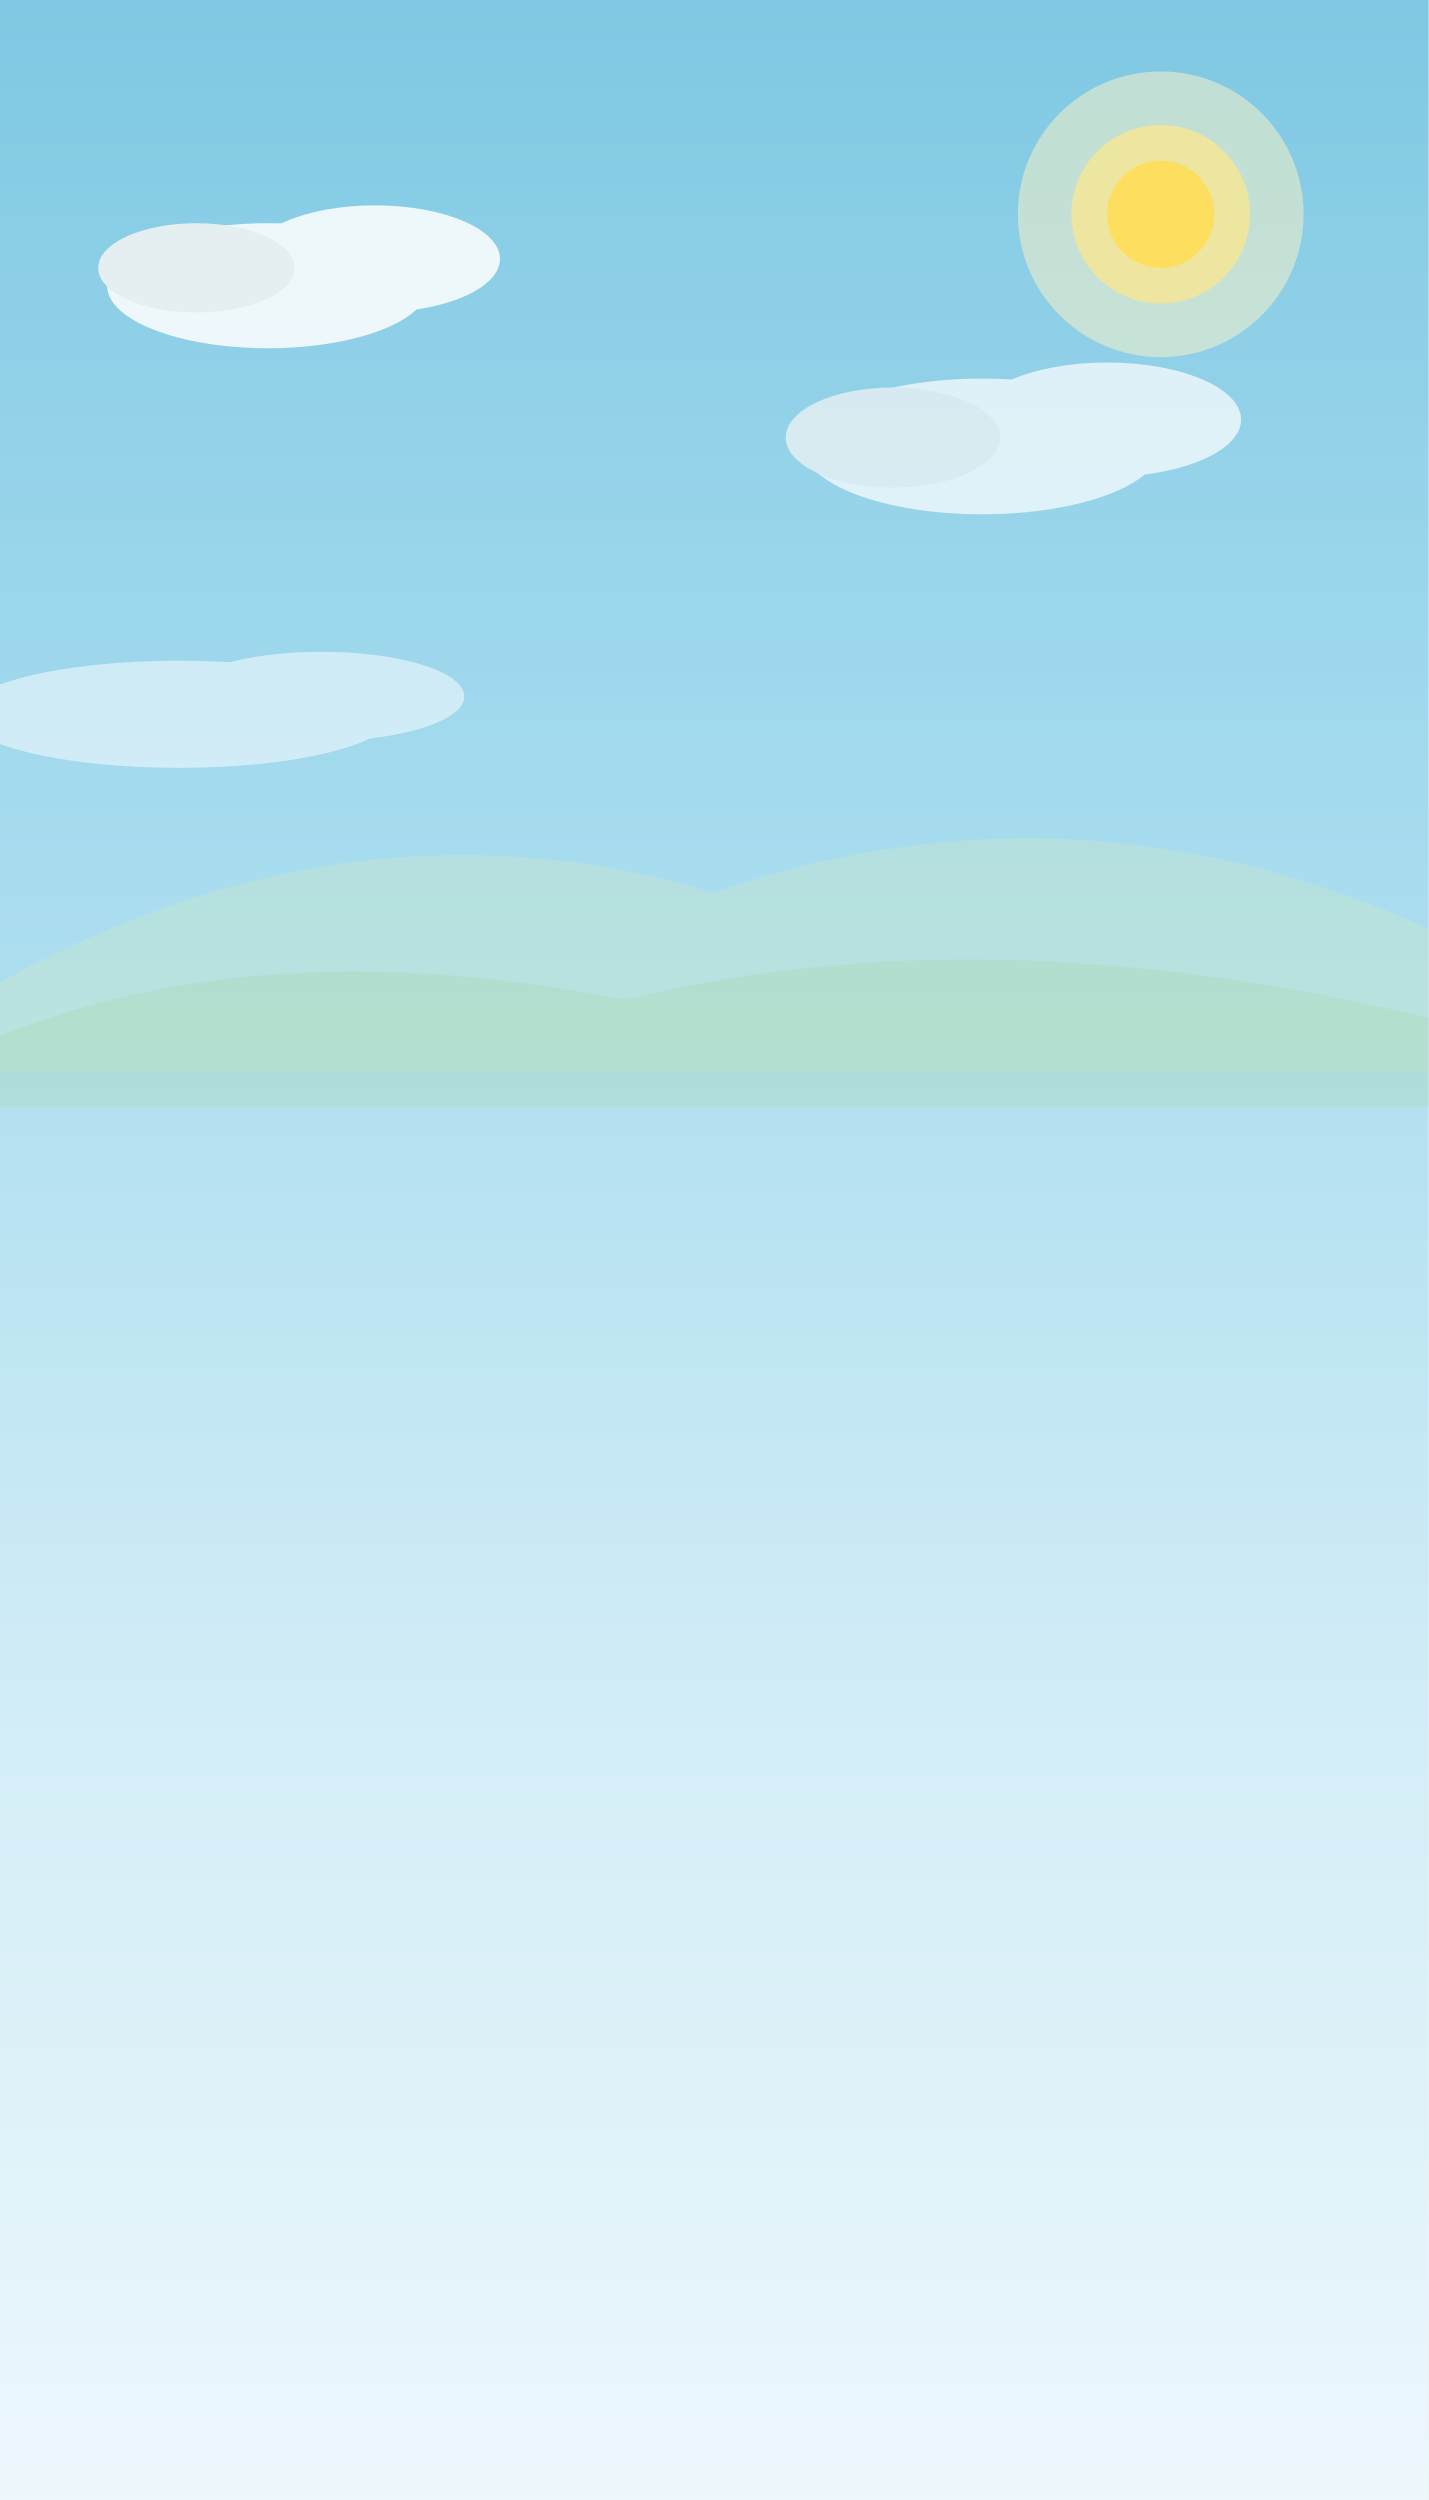
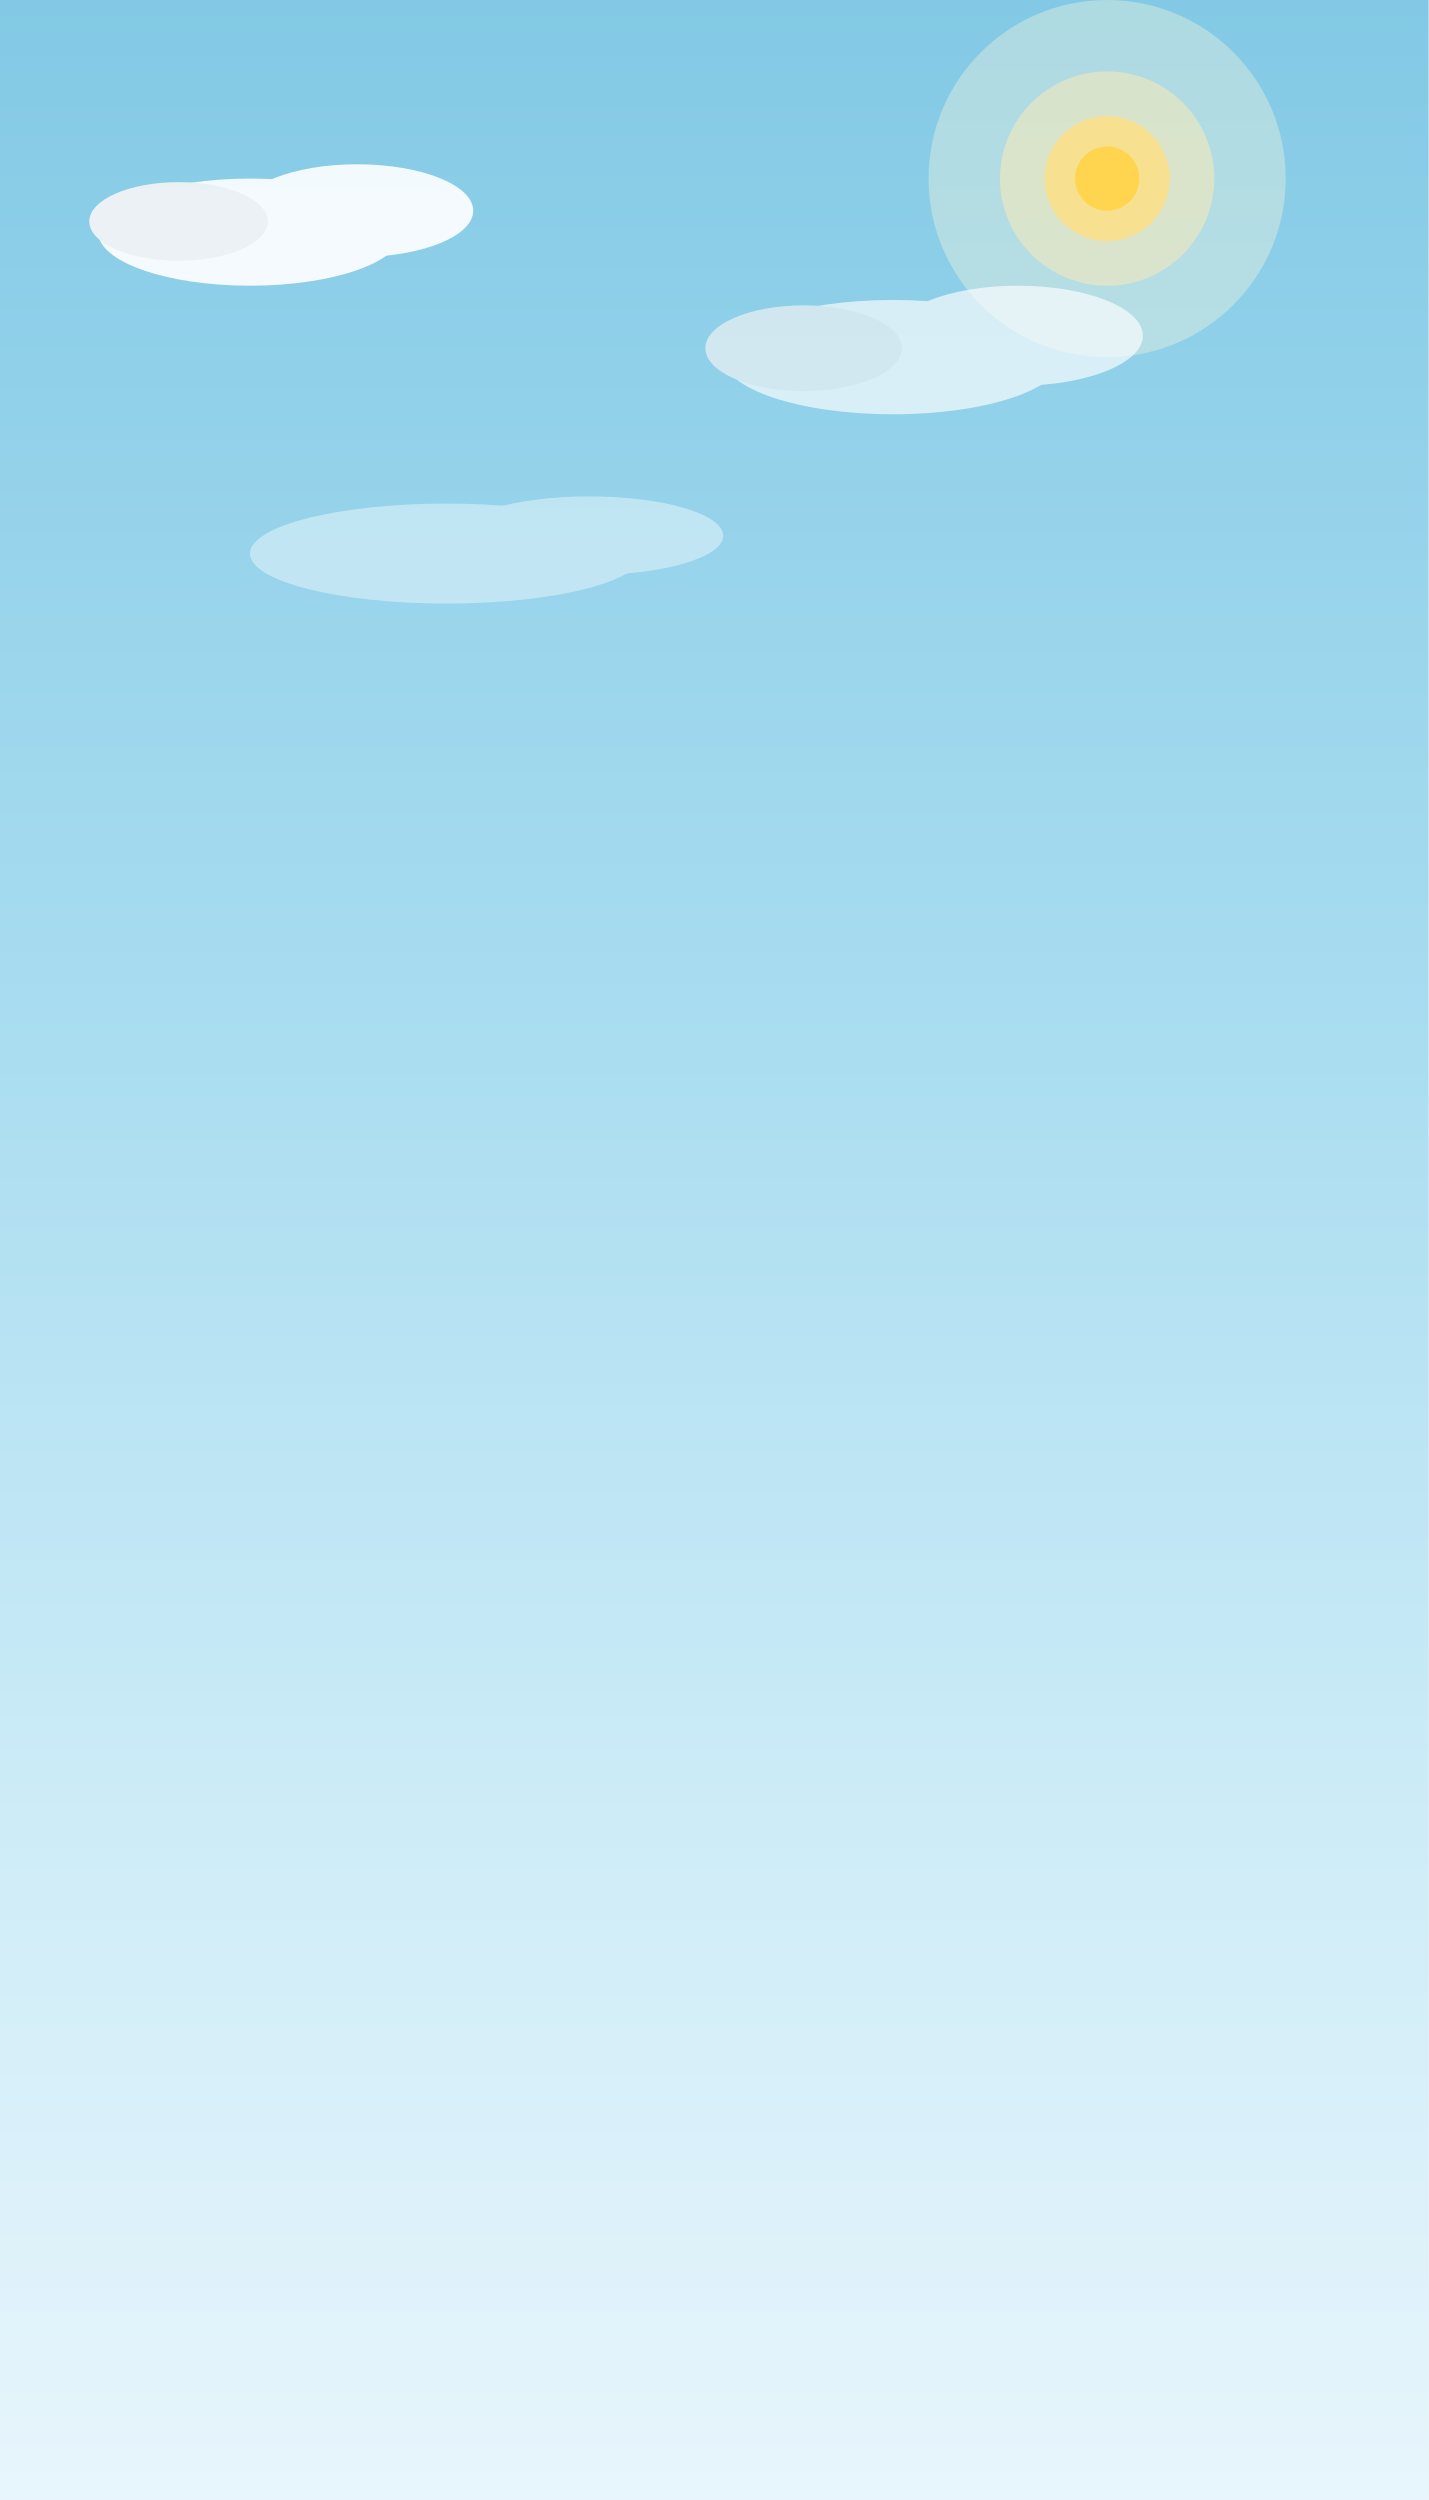
- <svg xmlns="http://www.w3.org/2000/svg" width="800" height="1400" viewBox="0 0 800 1400">
+ <svg xmlns="http://www.w3.org/2000/svg" width="800" height="1400" viewBox="0 0 800 1400" preserveAspectRatio="xMidYMin slice">
  <defs>
    <linearGradient id="sky" x1="0%" y1="0%" x2="0%" y2="100%">
-       <stop offset="0%" stop-color="#7EC8E3" />
-       <stop offset="35%" stop-color="#A8DCEF" />
-       <stop offset="70%" stop-color="#D4EEF7" />
-       <stop offset="100%" stop-color="#EDF7FC" />
+       <stop offset="0%" stop-color="#82C9E5" />
+       <stop offset="40%" stop-color="#A8DCF0" />
+       <stop offset="75%" stop-color="#D0EDF8" />
+       <stop offset="100%" stop-color="#E8F5FC" />
    </linearGradient>
  </defs>
  <rect width="800" height="1400" fill="url(#sky)" />
-   <circle cx="650" cy="120" r="80" fill="#FFF3C4" opacity="0.5" />
-   <circle cx="650" cy="120" r="50" fill="#FFE88A" opacity="0.7" />
-   <circle cx="650" cy="120" r="30" fill="#FFDD57" opacity="0.9" />
-   <g opacity="0.85">
-     <ellipse cx="150" cy="160" rx="90" ry="35" fill="white" />
-     <ellipse cx="210" cy="145" rx="70" ry="30" fill="white" />
-     <ellipse cx="110" cy="150" rx="55" ry="25" fill="#F5F5F5" />
+   <circle cx="620" cy="100" r="100" fill="#FFF8DC" opacity="0.35" />
+   <circle cx="620" cy="100" r="60" fill="#FFECB3" opacity="0.5" />
+   <circle cx="620" cy="100" r="35" fill="#FFE082" opacity="0.8" />
+   <circle cx="620" cy="100" r="18" fill="#FFD54F" />
+   <g opacity="0.9">
+     <ellipse cx="140" cy="130" rx="85" ry="30" fill="white" />
+     <ellipse cx="200" cy="118" rx="65" ry="26" fill="white" />
+     <ellipse cx="100" cy="124" rx="50" ry="22" fill="#F5F5F5" />
  </g>
-   <g opacity="0.7">
-     <ellipse cx="550" cy="250" rx="100" ry="38" fill="white" />
-     <ellipse cx="620" cy="235" rx="75" ry="32" fill="white" />
-     <ellipse cx="500" cy="245" rx="60" ry="28" fill="#F5F5F5" />
+   <g opacity="0.65">
+     <ellipse cx="500" cy="200" rx="95" ry="32" fill="white" />
+     <ellipse cx="570" cy="188" rx="70" ry="28" fill="white" />
+     <ellipse cx="450" cy="195" rx="55" ry="24" fill="#F5F5F5" />
  </g>
-   <g opacity="0.5">
-     <ellipse cx="100" cy="400" rx="120" ry="30" fill="white" />
-     <ellipse cx="180" cy="390" rx="80" ry="25" fill="white" />
+   <g opacity="0.4">
+     <ellipse cx="250" cy="310" rx="110" ry="28" fill="white" />
+     <ellipse cx="330" cy="300" rx="75" ry="22" fill="white" />
  </g>
-   <path d="M0 550 Q200 440 400 500 Q600 430 800 520 L800 600 L0 600Z" fill="#C8E6C9" opacity="0.4" />
-   <path d="M0 580 Q150 520 350 560 Q550 510 800 570 L800 620 L0 620Z" fill="#A5D6A7" opacity="0.3" />
</svg>
